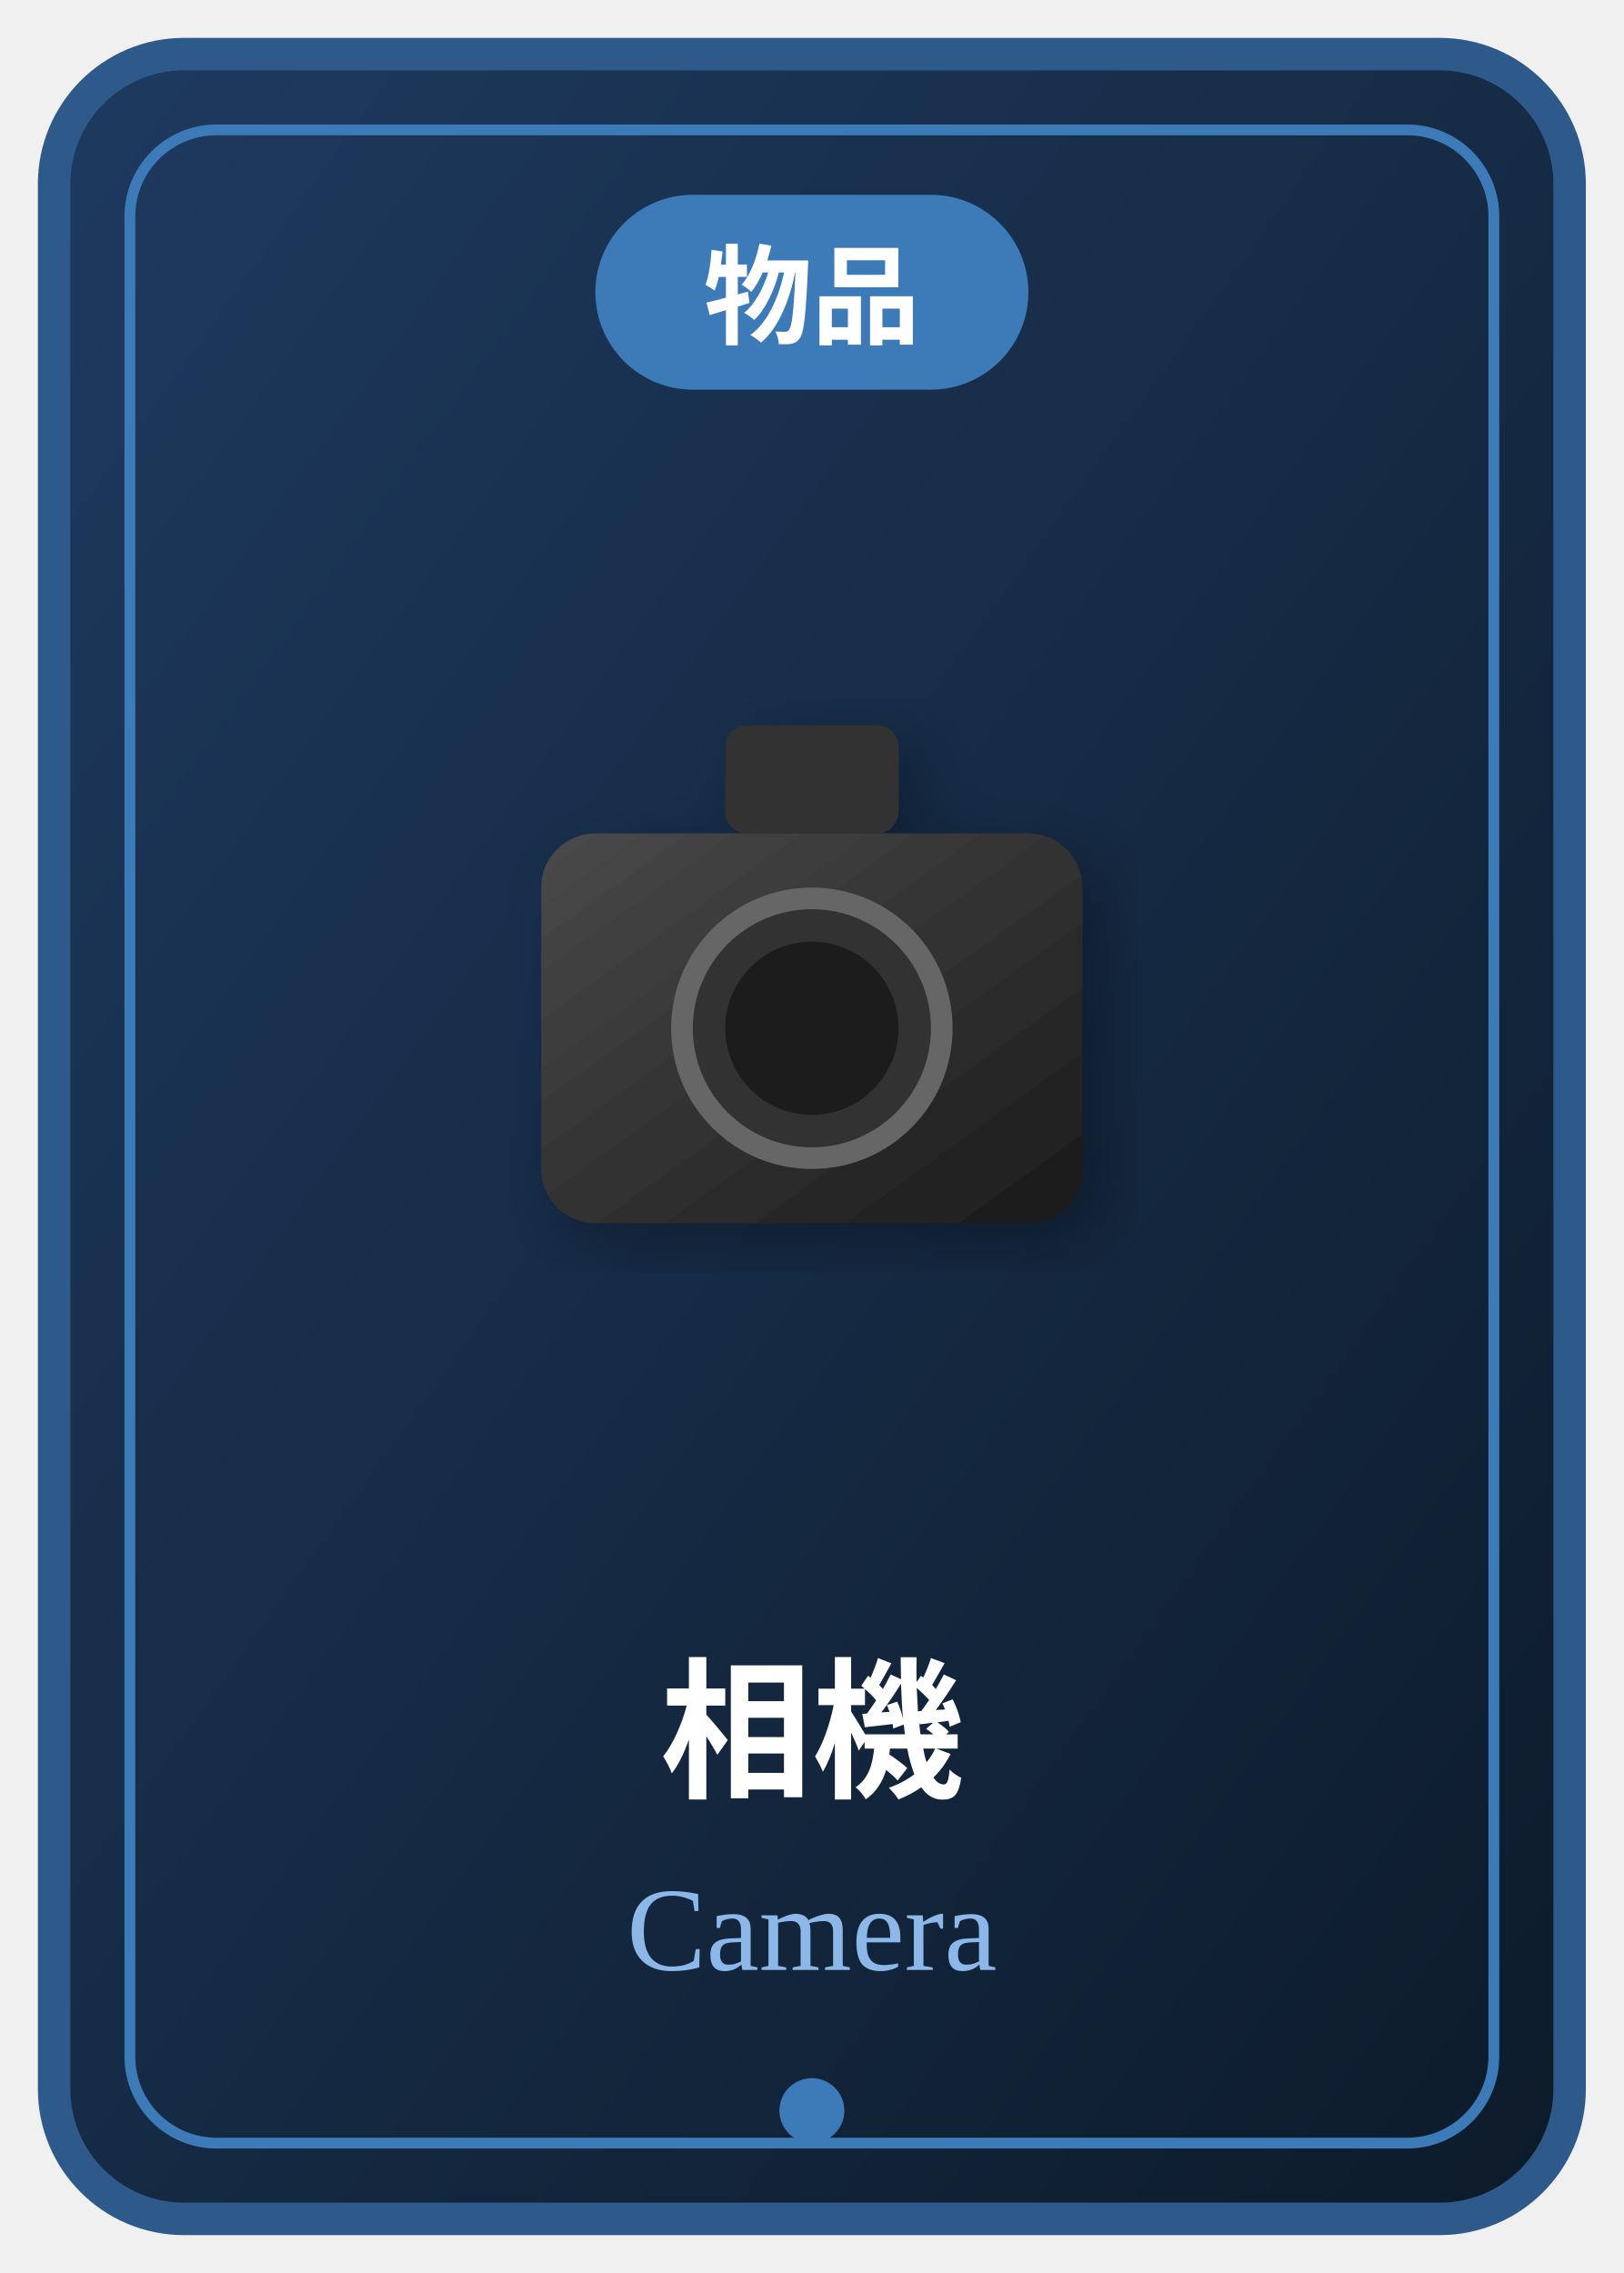
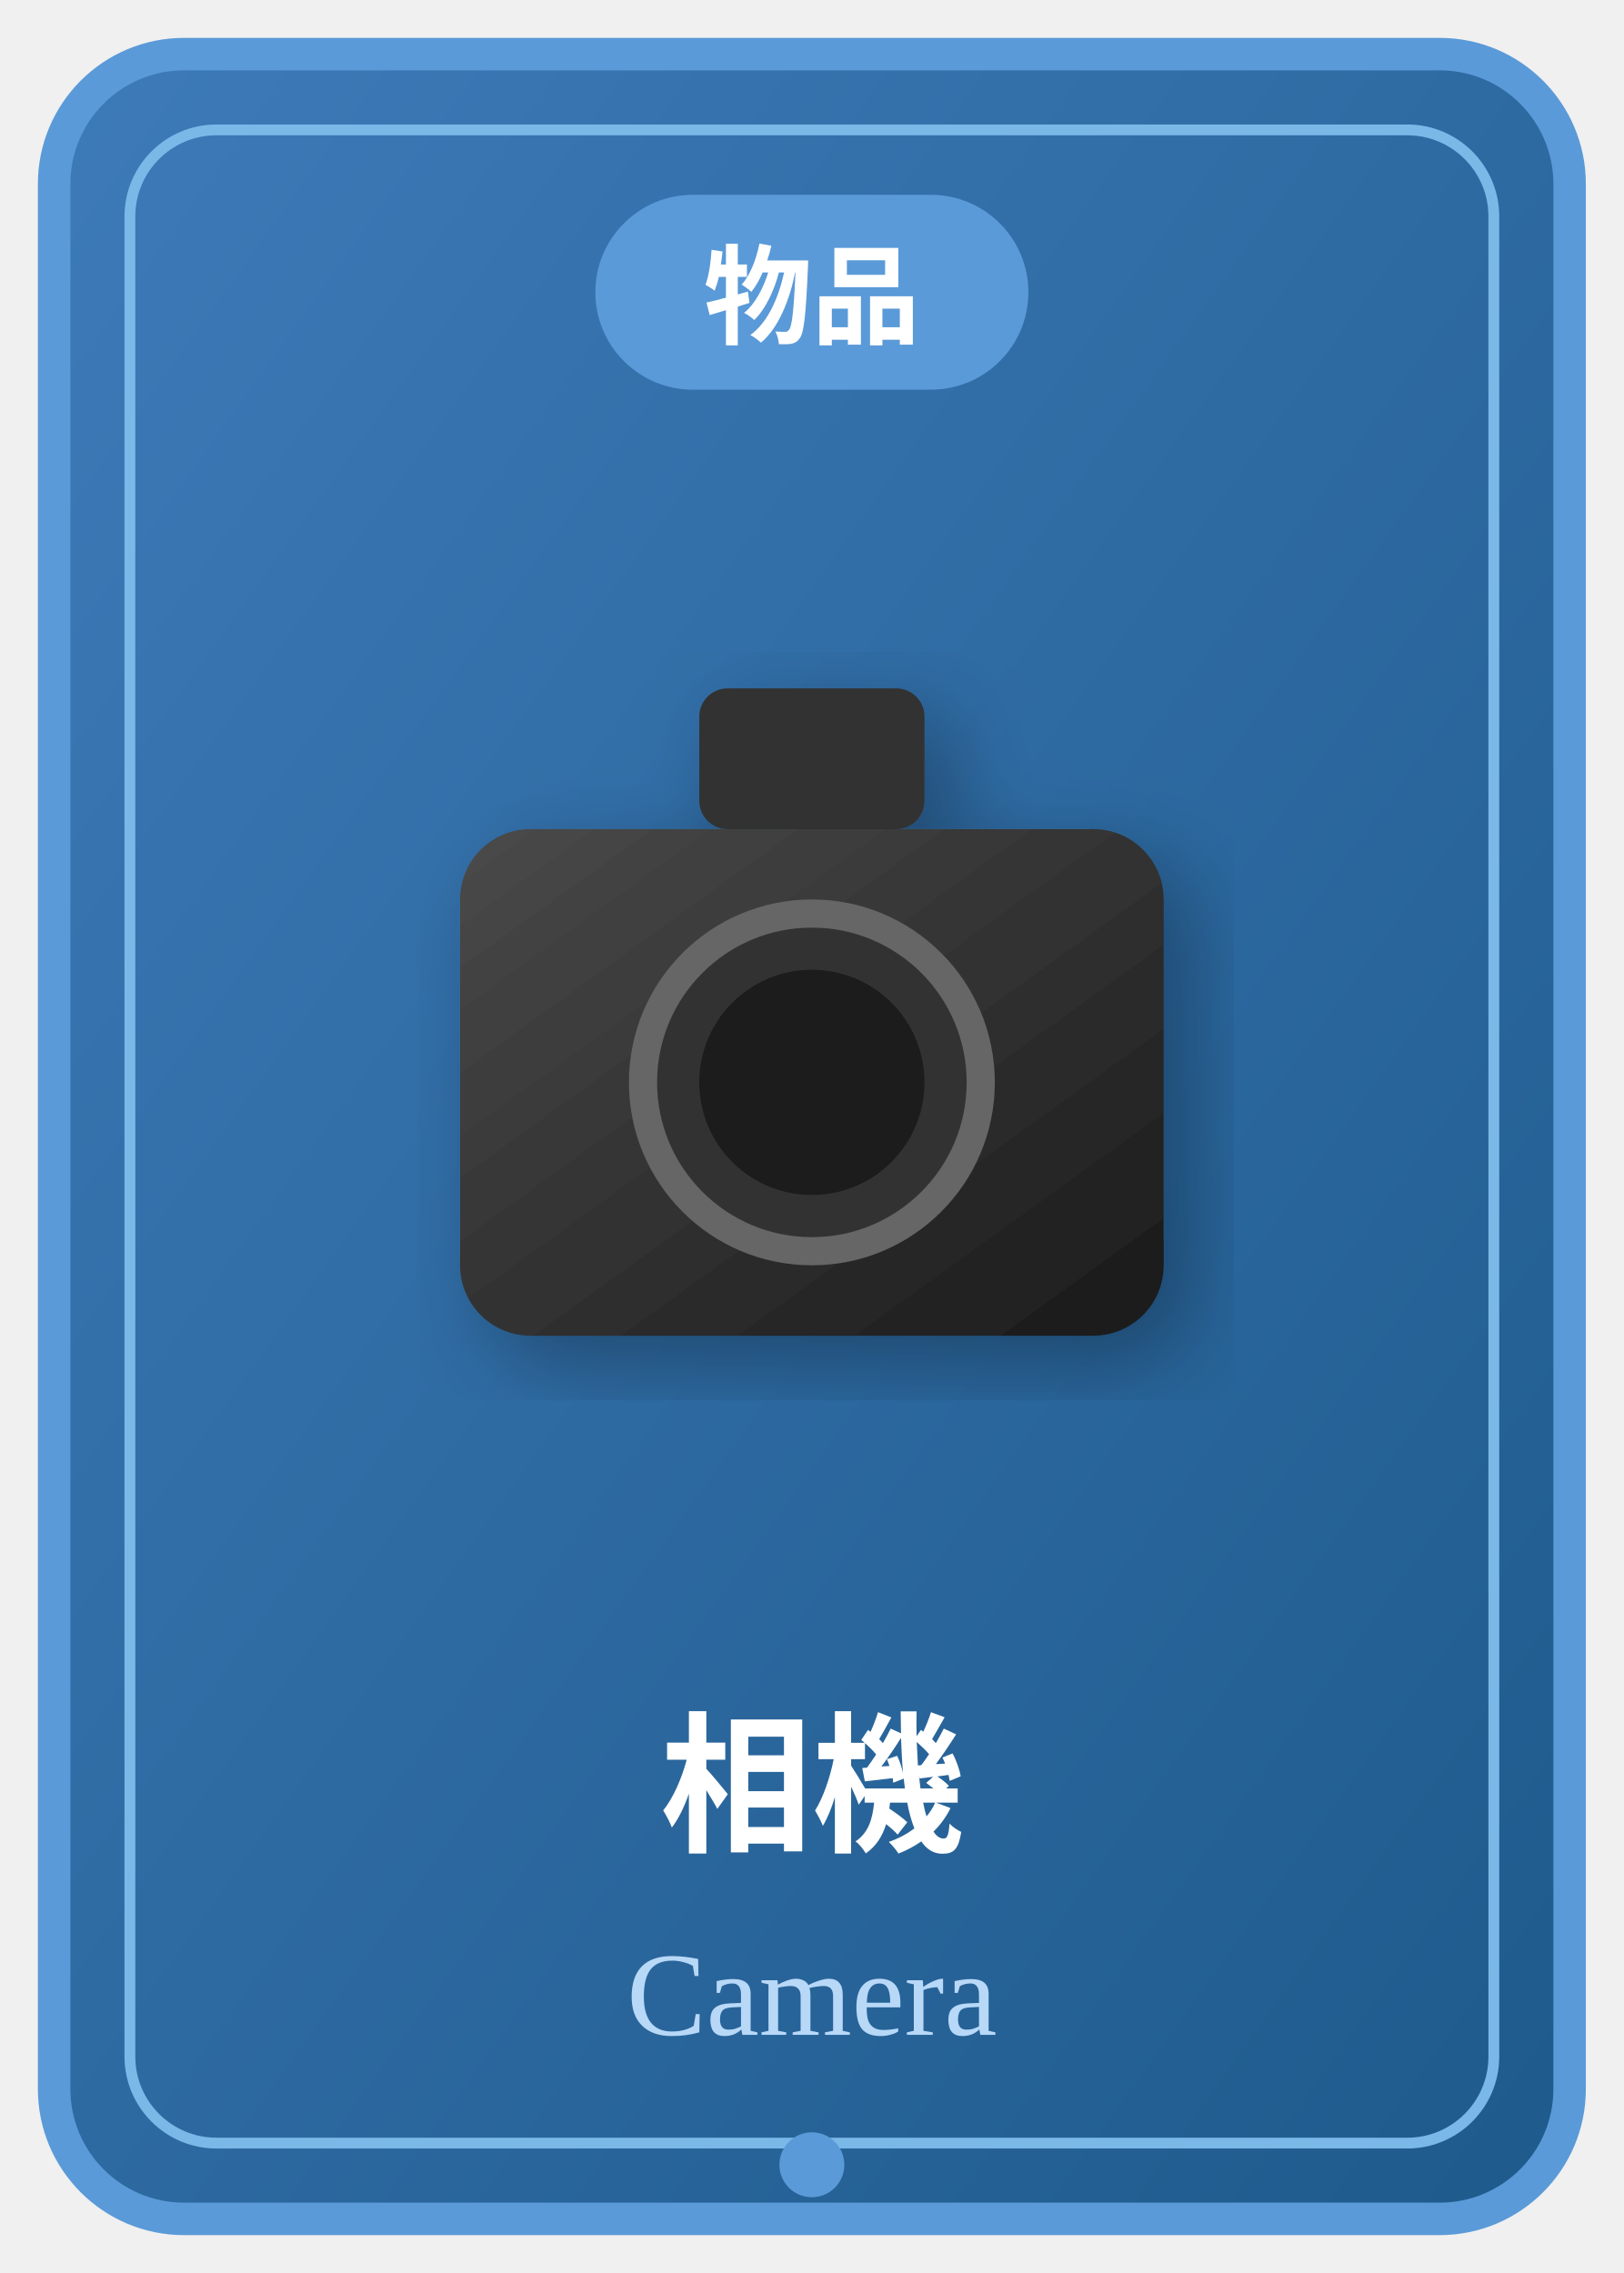
<svg xmlns="http://www.w3.org/2000/svg" viewBox="0 0 150 210" width="150" height="210">
  <defs>
    <linearGradient id="cardBg" x1="0%" y1="0%" x2="100%" y2="100%">
-       <stop offset="0%" style="stop-color:#1E3A5F" />
-       <stop offset="100%" style="stop-color:#0D1B2A" />
+       <stop offset="0%" style="stop-color:#3D7AB8" />
+       <stop offset="100%" style="stop-color:#1E5A8B" />
    </linearGradient>
    <linearGradient id="camGrad" x1="0%" y1="0%" x2="100%" y2="100%">
      <stop offset="0%" style="stop-color:#4A4A4A" />
      <stop offset="100%" style="stop-color:#1A1A1A" />
    </linearGradient>
    <filter id="shadow">
      <feDropShadow dx="2" dy="2" stdDeviation="3" flood-opacity="0.3" />
    </filter>
  </defs>
-   <rect x="5" y="5" width="140" height="200" rx="12" fill="url(#cardBg)" stroke="#2E5A8B" stroke-width="3" />
-   <rect x="12" y="12" width="126" height="186" rx="8" fill="none" stroke="#3D7AB8" stroke-width="1" />
-   <rect x="55" y="18" width="40" height="18" rx="9" fill="#3D7AB8" />
+   <rect x="5" y="5" width="140" height="200" rx="12" fill="url(#cardBg)" stroke="#5A9AD8" stroke-width="3" />
+   <rect x="12" y="12" width="126" height="186" rx="8" fill="none" stroke="#7AB8E8" stroke-width="1" />
+   <rect x="55" y="18" width="40" height="18" rx="9" fill="#5A9AD8" />
  <text x="75" y="31" text-anchor="middle" font-size="10" fill="#FFF" font-weight="bold">物品</text>
-   <g transform="translate(75, 95)" filter="url(#shadow)">
+   <g transform="translate(75, 100) scale(1.3)" filter="url(#shadow)">
    <rect x="-25" y="-18" width="50" height="36" fill="url(#camGrad)" rx="5" />
    <circle cx="0" cy="0" r="12" fill="#333" stroke="#666" stroke-width="2" />
    <circle cx="0" cy="0" r="8" fill="#1A1A1A" />
    <rect x="-8" y="-28" width="16" height="10" fill="#333" rx="2" />
  </g>
-   <text x="75" y="165" text-anchor="middle" font-size="14" fill="#FFF" font-weight="bold">相機</text>
-   <text x="75" y="182" text-anchor="middle" font-size="11" fill="#8BB8E8">Camera</text>
-   <circle cx="75" cy="195" r="3" fill="#3D7AB8" />
+   <text x="75" y="170" text-anchor="middle" font-size="14" fill="#FFF" font-weight="bold">相機</text>
+   <text x="75" y="188" text-anchor="middle" font-size="11" fill="#B8D8F8">Camera</text>
+   <circle cx="75" cy="200" r="3" fill="#5A9AD8" />
</svg>
